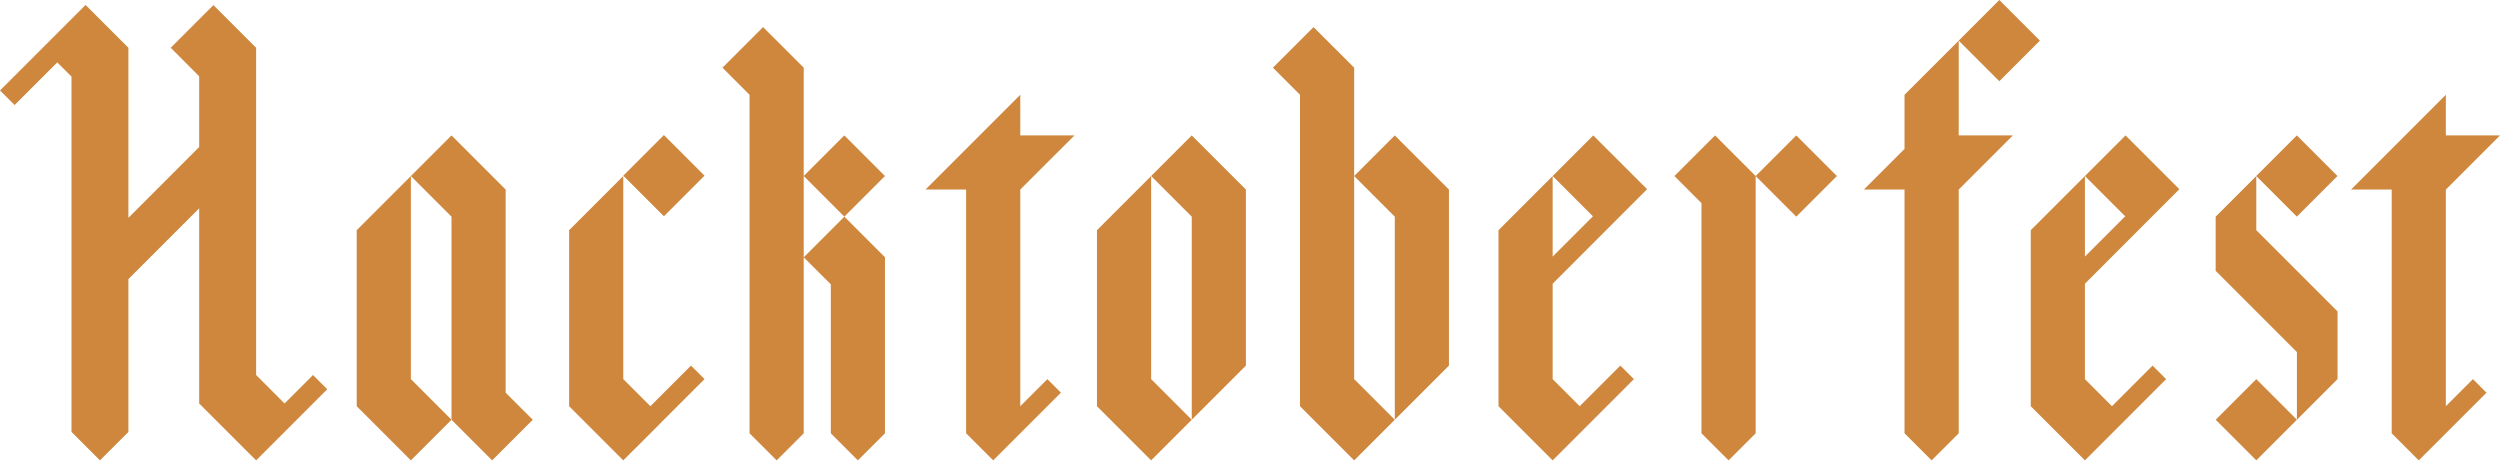
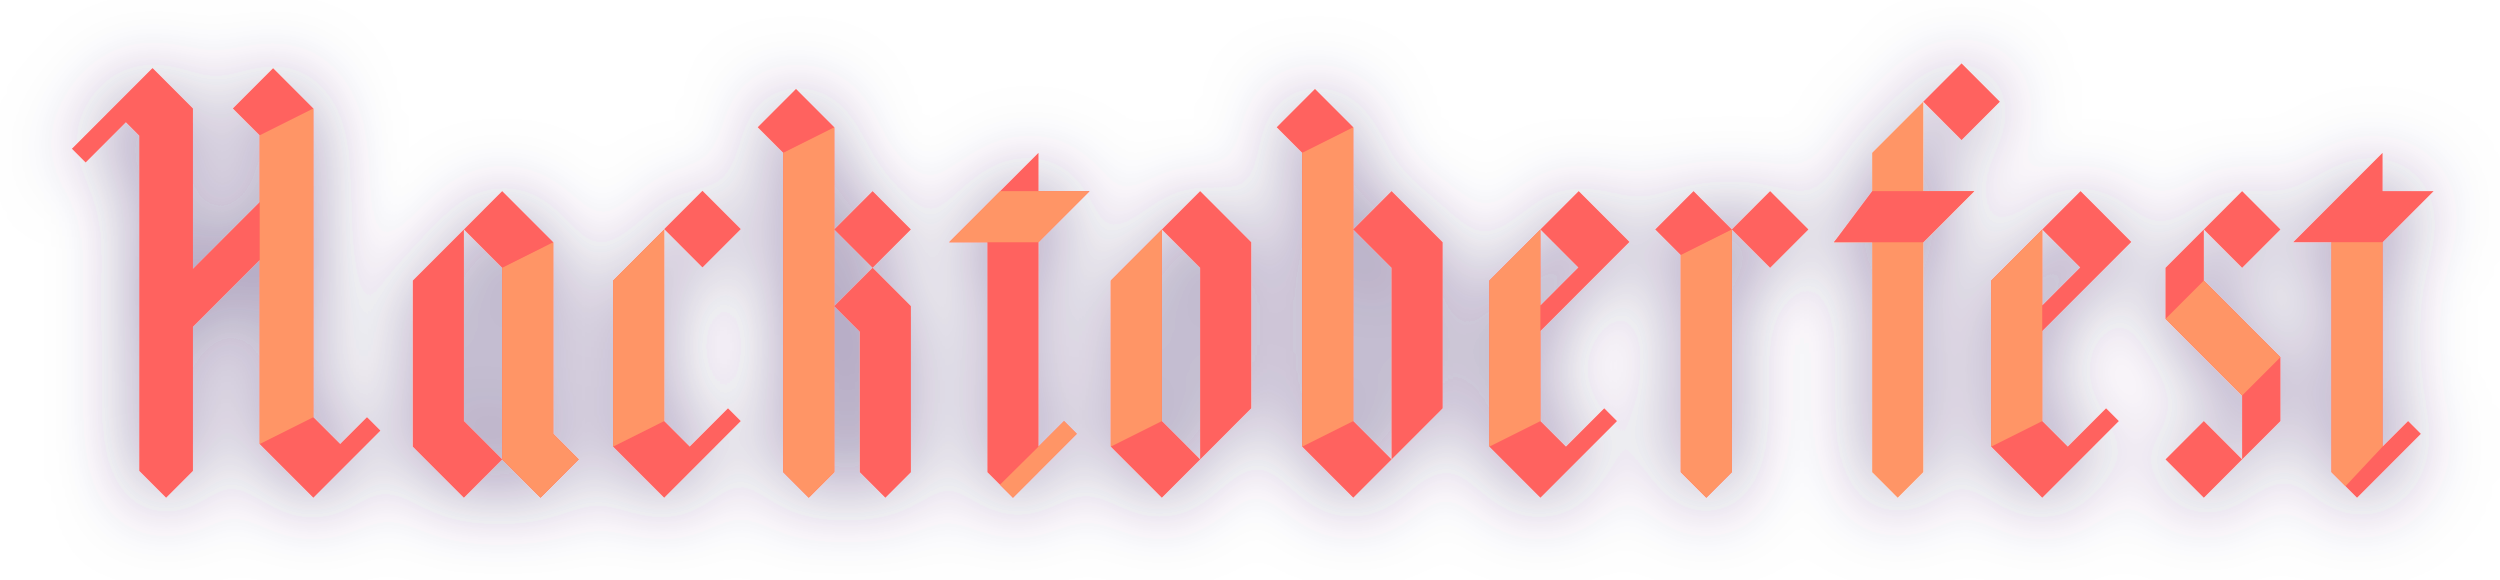
- <svg xmlns="http://www.w3.org/2000/svg" id="Layer_1" data-name="Layer 1" viewBox="0 0 510.13 93.94">
+ <svg xmlns="http://www.w3.org/2000/svg" width="626" height="145" viewBox="0 0 626 145" role="img" aria-labelledby="dyn2wm4vin1xgraye3ggy9kf12oaz8a" class="Logo--small">
  <defs>
-     <style>.cls-1{fill:#ce873d;}</style>
+     <filter x="-5.2%" y="-26.4%" width="110.5%" height="156.4%" filterUnits="objectBoundingBox" id="hacktoberfest-logo-filter">
+       <feOffset dy="2" in="SourceAlpha" result="shadowOffsetOuter1" />
+       <feGaussianBlur stdDeviation="10" in="shadowOffsetOuter1" result="shadowBlurOuter1" />
+       <feColorMatrix values="0 0 0 0 0.054 0 0 0 0 0.022 0 0 0 0 0.14 0 0 0 0.542 0" in="shadowBlurOuter1" result="shadowMatrixOuter1" />
+       <feMerge>
+         <feMergeNode in="shadowMatrixOuter1" />
+         <feMergeNode in="SourceGraphic" />
+       </feMerge>
+     </filter>
  </defs>
-   <g id="_Group_" data-name="&lt;Group&gt;">
-     <g id="_Group_2" data-name="&lt;Group&gt;">
-       <g id="_Group_3" data-name="&lt;Group&gt;">
-         <polygon id="_Path_" data-name="&lt;Path&gt;" class="cls-1" points="219.25 27.63 208.19 27.63 208.19 19.34 188.85 38.68 197.14 38.68 197.14 88.42 202.67 93.94 208.19 88.42 216.48 80.13 213.72 77.36 208.19 82.89 208.19 38.68 219.25 27.63" />
-       </g>
-     </g>
-     <g id="_Group_4" data-name="&lt;Group&gt;">
-       <g id="_Group_5" data-name="&lt;Group&gt;">
-         <polygon id="_Path_2" data-name="&lt;Path&gt;" class="cls-1" points="399.68 19.34 399.68 19.34 399.68 8.29 388.62 19.34 388.62 30.39 380.33 38.68 388.62 38.68 388.62 88.42 394.15 93.94 399.68 88.42 399.68 38.68 410.73 27.63 399.68 27.63 399.68 19.34" />
-       </g>
-       <g id="_Group_6" data-name="&lt;Group&gt;">
-         <rect id="_Path_3" data-name="&lt;Path&gt;" class="cls-1" x="547.08" y="255.79" width="11.72" height="11.72" transform="translate(-168.04 214.26) rotate(-45)" />
-       </g>
-     </g>
-     <g id="_Group_7" data-name="&lt;Group&gt;">
-       <g id="_Group_8" data-name="&lt;Group&gt;">
-         <polygon id="_Path_4" data-name="&lt;Path&gt;" class="cls-1" points="276.32 35.92 276.32 27.63 276.32 13.81 268.03 5.53 259.74 13.81 265.27 19.34 265.27 82.89 276.32 93.94 284.61 85.65 276.32 77.36 276.32 35.92" />
-       </g>
-       <g id="_Group_9" data-name="&lt;Group&gt;">
-         <polygon id="_Path_5" data-name="&lt;Path&gt;" class="cls-1" points="276.32 35.92 284.61 44.21 284.61 85.65 295.66 74.6 295.66 38.68 284.61 27.63 276.32 35.92" />
-       </g>
-     </g>
-     <g id="_Group_10" data-name="&lt;Group&gt;">
-       <g id="_Group_11" data-name="&lt;Group&gt;">
-         <polygon id="_Path_6" data-name="&lt;Path&gt;" class="cls-1" points="58.06 82.33 52.26 76.52 52.26 67.81 52.26 24.27 52.26 12.65 52.26 9.75 43.55 1.04 34.84 9.75 40.64 15.56 40.64 30 26.2 44.45 26.2 24.27 26.2 9.75 17.49 1.04 17.45 1.08 17.42 1.04 0 18.46 2.98 21.43 11.68 12.73 14.59 15.63 14.59 88.14 20.39 93.94 26.2 88.14 26.2 56.95 40.64 42.51 40.64 67.81 40.64 82.33 52.26 93.94 58.06 88.14 60.97 85.23 66.77 79.43 63.87 76.52 58.06 82.33" />
-       </g>
-     </g>
-     <g id="_Group_12" data-name="&lt;Group&gt;">
-       <g id="_Group_13" data-name="&lt;Group&gt;">
-         <polygon id="_Path_7" data-name="&lt;Path&gt;" class="cls-1" points="499.08 82.89 499.08 38.68 510.13 27.63 499.08 27.63 499.08 19.34 479.74 38.68 488.03 38.68 488.03 88.42 493.55 93.94 499.08 88.42 507.37 80.13 504.61 77.36 499.08 82.89" />
-       </g>
-     </g>
-     <g id="_Group_14" data-name="&lt;Group&gt;">
-       <g id="_Group_15" data-name="&lt;Group&gt;">
-         <polygon id="_Path_8" data-name="&lt;Path&gt;" class="cls-1" points="234.89 35.92 223.84 46.97 223.84 82.89 234.89 93.94 243.18 85.65 234.89 77.36 234.89 35.92" />
-       </g>
-       <g id="_Group_16" data-name="&lt;Group&gt;">
-         <polygon id="_Path_9" data-name="&lt;Path&gt;" class="cls-1" points="234.89 35.92 243.18 44.21 243.18 85.65 254.23 74.6 254.23 38.68 243.18 27.63 234.89 35.92" />
-       </g>
-     </g>
-     <g id="_Group_17" data-name="&lt;Group&gt;">
-       <g id="_Group_18" data-name="&lt;Group&gt;">
-         <g id="_Group_19" data-name="&lt;Group&gt;">
-           <path id="_Path_10" data-name="&lt;Path&gt;" class="cls-1" d="M481.07,292" transform="translate(-144.98 -253.37)" />
-         </g>
-         <g id="_Group_20" data-name="&lt;Group&gt;">
-           <polygon id="_Path_11" data-name="&lt;Path&gt;" class="cls-1" points="336.09 38.61 325.11 27.63 316.82 35.92 325.04 44.14 316.82 52.36 316.82 35.92 305.77 46.97 305.77 82.89 316.82 93.94 322.34 88.42 325.11 85.65 333.4 77.36 330.63 74.6 322.34 82.89 316.82 77.36 316.82 57.89 336.09 38.61" />
-         </g>
-       </g>
-     </g>
-     <g id="_Group_21" data-name="&lt;Group&gt;">
-       <g id="_Group_22" data-name="&lt;Group&gt;">
-         <polygon id="_Path_12" data-name="&lt;Path&gt;" class="cls-1" points="83.84 35.92 72.79 46.97 72.79 82.89 83.84 93.94 92.13 85.65 83.84 77.36 83.84 35.92" />
-       </g>
-       <g id="_Group_23" data-name="&lt;Group&gt;">
-         <polygon id="_Path_13" data-name="&lt;Path&gt;" class="cls-1" points="103.18 38.68 92.13 27.63 83.84 35.92 92.13 44.21 92.13 85.65 100.42 93.94 108.71 85.65 103.18 80.13 103.18 38.68" />
-       </g>
-     </g>
-     <g id="_Group_24" data-name="&lt;Group&gt;">
-       <g id="_Group_25" data-name="&lt;Group&gt;">
-         <polygon id="_Path_14" data-name="&lt;Path&gt;" class="cls-1" points="132.71 82.89 127.18 77.36 127.18 35.92 116.13 46.97 116.13 82.89 127.18 93.94 132.71 88.42 135.47 85.65 143.76 77.36 141 74.6 132.71 82.89" />
-       </g>
-       <g id="_Group_26" data-name="&lt;Group&gt;">
-         <rect id="_Path_15" data-name="&lt;Path&gt;" class="cls-1" x="274.59" y="283.35" width="11.72" height="11.72" transform="translate(-267.34 29.65) rotate(-45)" />
-       </g>
-     </g>
-     <g id="_Group_27" data-name="&lt;Group&gt;">
-       <g id="_Group_28" data-name="&lt;Group&gt;">
-         <rect id="_Path_16" data-name="&lt;Path&gt;" class="cls-1" x="311.41" y="283.42" width="11.72" height="11.72" transform="translate(-256.61 55.71) rotate(-45)" />
-       </g>
-       <g id="_Group_29" data-name="&lt;Group&gt;">
-         <polygon id="_Path_17" data-name="&lt;Path&gt;" class="cls-1" points="169.53 58.02 169.53 88.42 175.05 93.94 180.58 88.42 180.58 52.5 172.29 44.21 164 52.5 169.53 58.02" />
-       </g>
-       <g id="_Group_30" data-name="&lt;Group&gt;">
-         <polygon id="_Path_18" data-name="&lt;Path&gt;" class="cls-1" points="164 27.63 164 13.81 155.71 5.53 147.42 13.81 152.95 19.34 152.95 88.42 158.48 93.94 164 88.42 164 52.5 164 35.92 164 27.63" />
-       </g>
-     </g>
-     <g id="_Group_31" data-name="&lt;Group&gt;">
-       <g id="_Group_32" data-name="&lt;Group&gt;">
-         <g id="_Group_33" data-name="&lt;Group&gt;">
-           <polygon id="_Path_19" data-name="&lt;Path&gt;" class="cls-1" points="425.43 35.92 433.65 44.14 425.43 52.36 425.43 35.92 414.38 46.97 414.38 82.89 425.43 93.94 430.95 88.42 433.72 85.65 442 77.36 439.24 74.6 430.95 82.89 425.43 77.36 425.43 57.89 444.7 38.61 433.72 27.63 425.43 35.92" />
-         </g>
-       </g>
-     </g>
-     <g id="_Group_34" data-name="&lt;Group&gt;">
-       <g id="_Group_35" data-name="&lt;Group&gt;">
-         <rect id="_Path_20" data-name="&lt;Path&gt;" class="cls-1" x="505.65" y="283.42" width="11.72" height="11.72" transform="translate(-199.71 193.06) rotate(-45)" />
-       </g>
-       <g id="_Group_36" data-name="&lt;Group&gt;">
-         <polygon id="_Path_21" data-name="&lt;Path&gt;" class="cls-1" points="341.67 35.92 347.19 41.45 347.19 49.73 347.19 58.02 347.19 88.42 352.72 93.94 358.25 88.42 358.25 58.02 358.25 49.73 358.25 35.92 349.96 27.63 341.67 35.92" />
-       </g>
-     </g>
-     <g id="_Group_37" data-name="&lt;Group&gt;">
-       <g id="_Group_38" data-name="&lt;Group&gt;">
-         <rect id="_Path_22" data-name="&lt;Path&gt;" class="cls-1" x="599.52" y="333.16" width="11.72" height="11.72" transform="translate(-207.39 273.99) rotate(-45)" />
-       </g>
-       <g id="_Group_39" data-name="&lt;Group&gt;">
-         <rect id="_Path_23" data-name="&lt;Path&gt;" class="cls-1" x="607.8" y="283.42" width="11.72" height="11.72" transform="translate(-169.8 265.29) rotate(-45)" />
-       </g>
-       <g id="_Group_40" data-name="&lt;Group&gt;">
-         <polygon id="_Path_24" data-name="&lt;Path&gt;" class="cls-1" points="452.11 44.21 452.11 55.26 468.69 71.84 468.69 85.65 476.98 77.36 476.98 63.55 475.6 62.17 468.69 55.26 460.4 46.97 460.4 35.92 452.11 44.21" />
-       </g>
-     </g>
+   <g filter="url(#hacktoberfest-logo-filter)" transform="translate(18 15)" fill="none" fill-rule="evenodd">
+     <polygon fill="#FF625F" points="254.825 32.86 242.038 32.86 242.038 23.263 219.661 45.655 229.251 45.655 229.251 103.233 235.645 109.631 242.038 103.233 251.628 93.636 248.431 90.437 242.038 96.835 242.038 45.655" />
+     <polygon fill="#FF9566" points="232.39 106.374 235.644 109.63 242.038 103.233 251.629 93.636 248.431 90.438 242.038 96.836" />
+     <polygon fill="#FF9566" points="463.584 23.263 463.584 23.263 463.584 10.468 450.795 23.263 450.795 36.058 441.206 45.654 450.795 45.654 450.795 103.233 457.19 109.631 463.584 103.233 463.584 45.654 476.371 32.86 463.584 32.86" />
+     <polygon fill="#FF625F" points="441.205 45.655 450.796 45.655 463.583 45.655 476.371 32.859 450.796 32.859" />
+     <polygon fill="#FF625F" points="482.764 10.468 473.173 0.871 463.583 10.468 473.173 20.065" />
+     <polygon fill="#FF625F" points="320.861 42.456 320.861 32.859 320.861 16.865 311.271 7.269 301.681 16.865 308.074 23.263 308.074 96.836 320.861 109.63 330.452 100.034 320.861 90.438" />
+     <polygon fill="#FF9566" points="320.861 42.456 320.861 32.859 320.861 16.865 308.074 23.263 308.074 96.836 320.861 90.438" />
+     <polygon fill="#FF625F" points="320.861 42.456 330.452 52.053 330.452 100.034 343.238 87.239 343.238 45.655 330.452 32.859" />
+     <polygon fill="#FF625F" points="67.178 96.186 60.46 89.464 60.46 79.382 60.46 28.966 60.46 15.522 60.46 12.161 50.383 2.077 40.306 12.161 47.024 18.883 47.024 35.605 30.312 52.328 30.312 28.966 30.312 12.161 20.236 2.077 20.195 2.119 20.153 2.077 0.001 22.244 3.442 25.688 13.519 15.605 16.877 18.965 16.877 102.908 23.595 109.631 30.312 102.908 30.312 66.811 47.024 50.089 47.024 79.382 47.024 96.186 60.46 109.631 67.178 102.908 70.536 99.547 77.254 92.825 73.896 89.464" />
+     <polygon fill="#FF9566" points="60.46 89.464 60.46 79.382 60.46 28.966 60.46 15.522 60.46 12.161 47.024 18.884 47.024 35.605 47.024 50.089 47.024 79.382 47.024 96.186" />
+     <polygon fill="#FF625F" points="578.594 96.836 578.594 45.654 591.381 32.86 578.594 32.86 578.594 23.263 556.217 45.654 565.806 45.654 565.806 103.233 572.2 109.631 578.594 103.233 588.184 93.636 584.988 90.438" />
+     <polygon fill="#FF9566" points="578.594 96.836 578.594 45.654 565.806 45.654 565.806 103.233 569.315 106.743" />
+     <polygon fill="#FF625F" points="272.928 42.456 260.141 55.251 260.141 96.836 272.928 109.63 282.519 100.034 272.928 90.438" />
+     <polygon fill="#FF9566" points="272.928 42.456 260.141 55.251 260.141 96.836 272.928 90.438" />
+     <polygon fill="#FF625F" points="272.928 42.456 282.519 52.053 282.519 100.034 295.305 87.239 295.305 45.655 282.519 32.859" />
+     <polygon fill="#FF625F" points="390.015 45.575 377.307 32.859 367.717 42.456 377.228 51.974 367.717 61.491 367.717 42.456 354.929 55.251 354.929 96.835 367.717 109.631 374.11 103.232 377.307 100.034 386.897 90.438 383.7 87.239 374.11 96.835 367.717 90.438 367.717 67.888" />
+     <polygon fill="#FF9566" points="367.717 42.456 367.717 61.491 367.717 42.456 354.929 55.251 354.929 96.836 367.717 90.438 367.717 67.888" />
+     <polygon fill="#FF625F" points="98.16 42.456 85.372 55.251 85.372 96.836 98.16 109.63 107.749 100.034 98.16 90.438" />
+     <polygon fill="#FF625F" points="120.536 45.655 107.749 32.859 98.159 42.456 107.749 52.053 107.749 100.034 117.34 109.63 126.93 100.034 120.536 93.636" />
+     <polygon fill="#FF9566" points="120.536 45.655 107.749 52.053 107.749 100.034 117.34 109.63 126.93 100.034 120.536 93.636" />
+     <polygon fill="#FF625F" points="154.702 96.836 148.309 90.438 148.309 42.456 135.522 55.251 135.522 96.836 148.309 109.631 154.702 103.233 157.9 100.034 167.489 90.438 164.293 87.239" />
+     <polygon fill="#FF9566" points="148.309 90.438 148.309 42.456 135.522 55.251 135.522 96.836" />
+     <polygon fill="#FF625F" points="148.309 42.366 157.9 51.963 167.489 42.366 157.9 32.769" />
+     <polygon fill="#FF625F" points="200.499 32.86 190.908 42.456 200.499 52.052 210.088 42.456" />
+     <polygon fill="#FF625F" points="197.301 68.046 197.301 103.233 203.695 109.631 210.089 103.233 210.089 61.648 200.499 52.052 190.908 61.648" />
+     <polygon fill="#FF625F" points="190.908 32.86 190.908 16.865 181.318 7.269 171.728 16.865 178.121 23.263 178.121 103.233 184.514 109.631 190.908 103.233 190.908 61.648 190.908 42.456" />
+     <polygon fill="#FF9566" points="190.908 32.86 190.908 16.865 178.121 23.263 178.121 103.233 184.514 109.631 190.908 103.233 190.908 61.648 190.908 42.456" />
+     <polygon fill="#FF625F" points="493.377 42.456 502.889 51.973 493.377 61.491 493.377 42.456 480.59 55.251 480.59 96.836 493.377 109.63 499.77 103.232 502.968 100.034 512.558 90.438 509.361 87.239 499.77 96.836 493.377 90.438 493.377 67.888 515.676 45.575 502.968 32.859" />
+     <polygon fill="#FF9566" points="493.377 61.491 493.377 42.456 480.59 55.251 480.59 96.836 493.377 90.438 493.377 67.888" />
+     <polygon fill="#FF625F" points="415.65 42.456 425.24 52.053 434.831 42.456 425.24 32.859" />
+     <polygon fill="#FF625F" points="396.469 42.456 402.863 48.853 402.863 58.45 402.863 68.046 402.863 103.232 409.257 109.63 415.65 103.232 415.65 68.046 415.65 58.45 415.65 42.456 406.06 32.859" />
+     <polygon fill="#FF9566" points="402.863 48.853 402.863 58.45 402.863 68.046 402.863 103.233 409.257 109.63 415.651 103.233 415.651 68.046 415.651 58.45 415.651 42.456" />
+     <polygon fill="#FF625F" points="524.248 100.034 533.839 109.631 543.429 100.034 533.839 90.437" />
+     <polygon fill="#FF625F" points="553.02 42.456 543.429 32.859 533.839 42.456 543.429 52.053" />
+     <polygon fill="#FF625F" points="524.248 52.053 524.248 64.848 543.429 84.04 543.429 100.034 553.019 90.438 553.019 74.444 551.421 72.844 543.429 64.848 533.839 55.251 533.839 42.456" />
+     <polygon fill="#FF9566" points="524.248 64.848 543.429 84.04 553.019 74.444 551.421 72.844 543.429 64.848 533.839 55.251" />
+     <polygon fill="#FF9566" points="254.825 32.86 232.448 32.86 219.661 45.655 229.251 45.655 242.038 45.655" />
  </g>
</svg>
